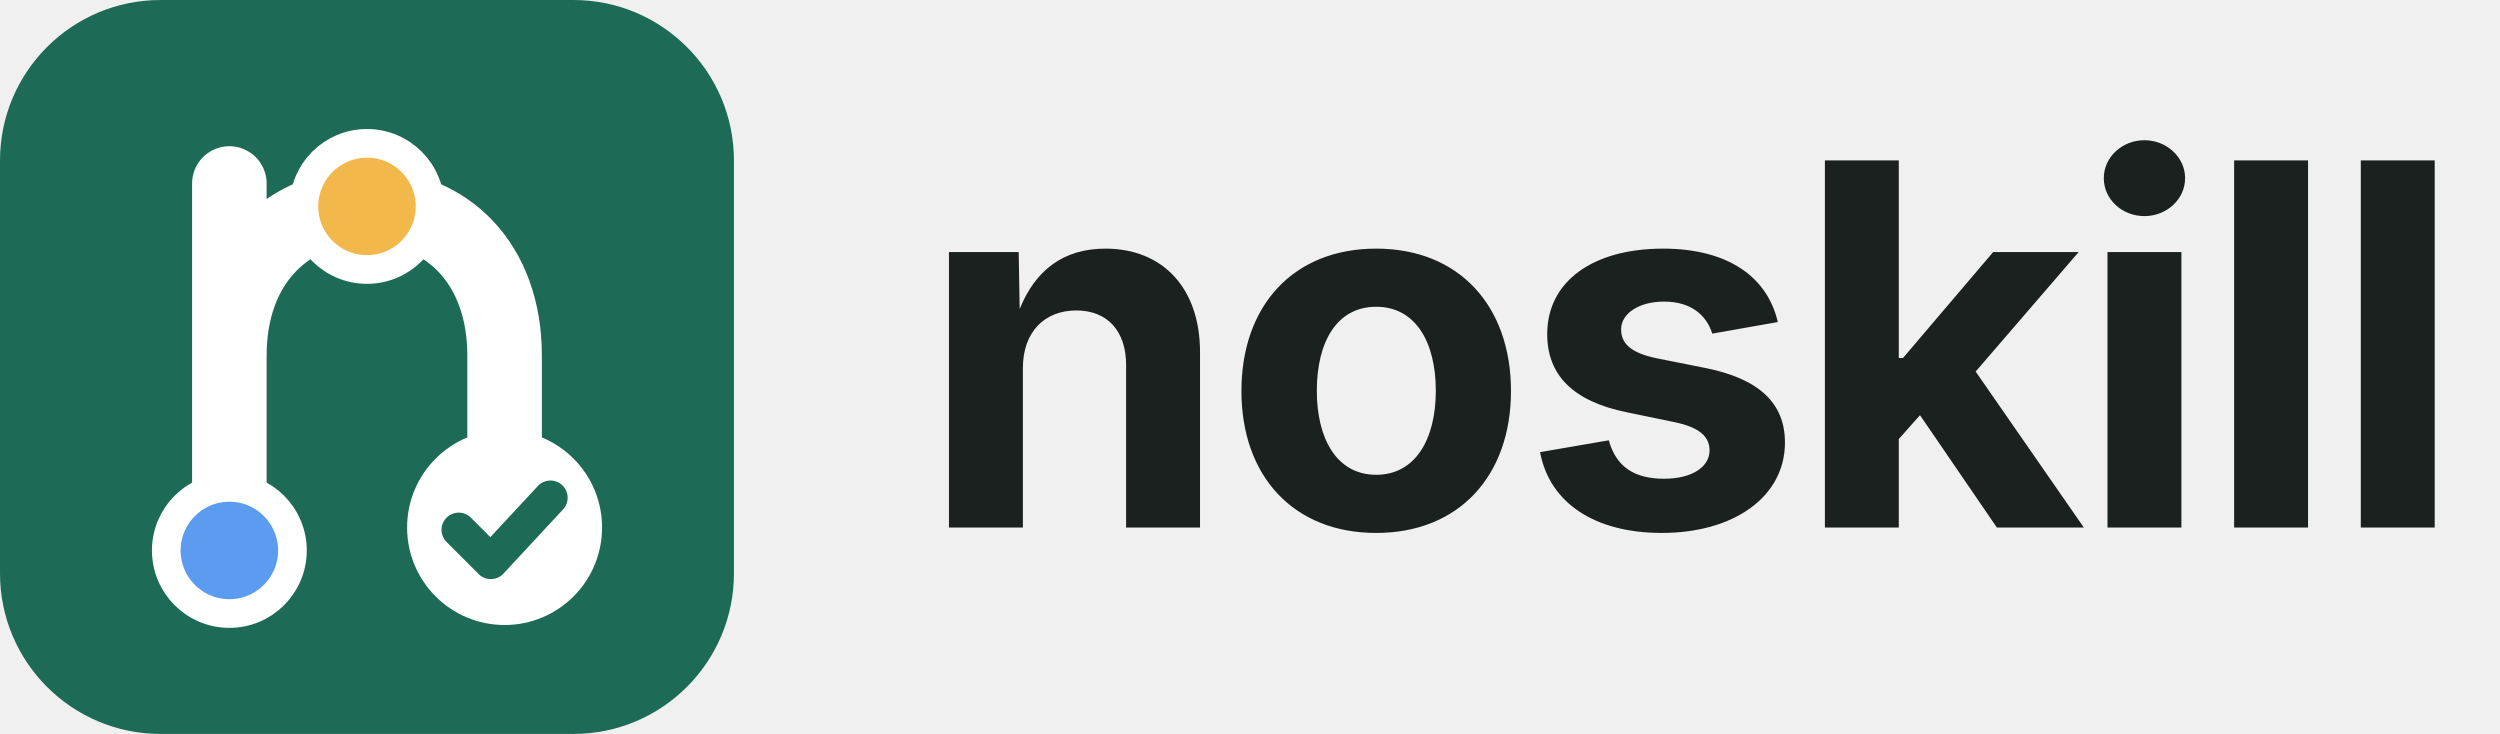
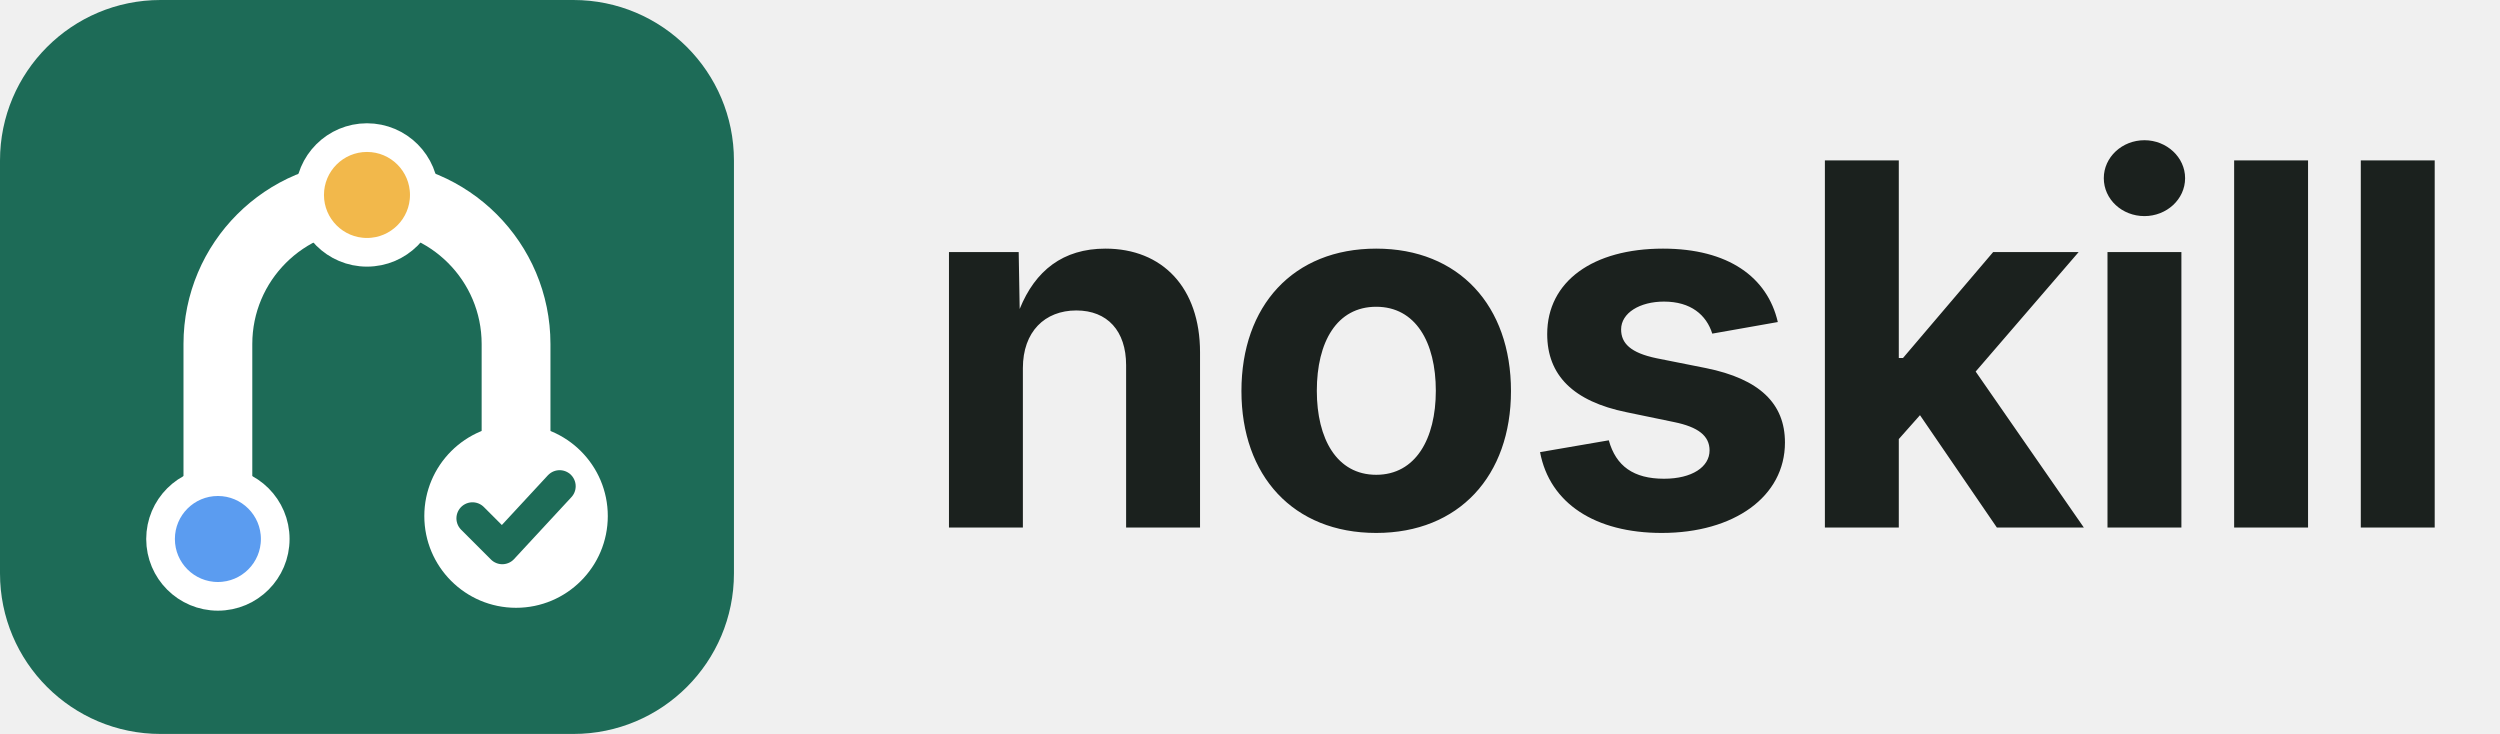
<svg xmlns="http://www.w3.org/2000/svg" viewBox="0 0 218 64" width="436" height="128" role="img" aria-label="noskill">
  <rect width="64" height="64" rx="14" fill="#1d6b57" />
-   <path d="M20 16V48M20 31c0-8 5-13 12-13s12 5 12 13v10" fill="none" stroke="#fff" stroke-width="6.5" stroke-linecap="round" stroke-linejoin="round" />
-   <circle cx="20" cy="48" r="5.5" fill="#5b9cf0" stroke="#fff" stroke-width="2.5" />
-   <circle cx="32" cy="18" r="5.5" fill="#f2b84b" stroke="#fff" stroke-width="2.5" />
-   <circle cx="44" cy="46" r="8.5" fill="#fff" />
-   <path d="M40 46.2l2.8 2.8 5.2-5.6" fill="none" stroke="#1d6b57" stroke-width="3" stroke-linecap="round" stroke-linejoin="round" />
+   <path d="M19 47V30a13 13 0 0 1 26 0v9" fill="none" stroke="#fff" stroke-width="6" stroke-linecap="round" />
+   <circle cx="19" cy="47" r="5" fill="#5b9cf0" stroke="#fff" stroke-width="2.5" />
+   <circle cx="32" cy="17" r="5" fill="#f2b84b" stroke="#fff" stroke-width="2.5" />
+   <circle cx="45" cy="45" r="8" fill="#fff" />
+   <path d="M41.2 45.2l2.6 2.6 5-5.4" fill="none" stroke="#1d6b57" stroke-width="2.8" stroke-linecap="round" stroke-linejoin="round" />
  <path d="M89.195 32.1C89.195 28.92 91.107 27.072 93.857 27.072C96.564 27.072 98.197 28.855 98.197 31.842V46.0H104.643V30.725C104.643 25.096 101.377 21.68 96.393 21.68C92.697 21.68 90.27 23.592 88.916 26.943L88.83 21.98H82.75V46.0H89.195ZM120.005 46.473C127.224 46.473 131.757 41.488 131.757 34.098C131.757 26.664 127.224 21.68 120.005 21.68C112.765 21.68 108.253 26.664 108.253 34.098C108.253 41.488 112.765 46.473 120.005 46.473ZM120.005 41.402C116.567 41.402 114.827 38.266 114.827 34.076C114.827 29.822 116.567 26.75 120.005 26.75C123.442 26.75 125.204 29.844 125.204 34.076C125.204 38.266 123.442 41.402 120.005 41.402ZM144.906 46.473C151.201 46.473 155.648 43.314 155.648 38.588C155.648 35.172 153.414 33.045 148.773 32.1L144.455 31.24C142.178 30.768 141.361 29.93 141.361 28.727C141.361 27.287 142.994 26.299 145.099 26.299C147.441 26.299 148.795 27.459 149.31 29.092L155.025 28.082C154.123 24.172 150.707 21.68 145.013 21.68C138.933 21.68 134.916 24.516 134.916 29.135C134.916 32.723 137.193 35.0 141.834 35.945L145.98 36.805C148.086 37.234 149.074 38.008 149.074 39.275C149.074 40.715 147.549 41.746 145.099 41.746C142.457 41.746 140.91 40.65 140.287 38.395L134.293 39.426C135.131 43.895 139.105 46.473 144.906 46.473ZM159.13 46.0H165.575V38.287L167.423 36.203L174.126 46.0H181.71L172.278 32.4L181.258 21.98H173.803L165.94 31.219H165.575V13.988H159.13ZM183.773 46.0H190.218V21.98H183.773ZM186.996 18.844C188.929 18.844 190.541 17.383 190.541 15.535C190.541 13.709 188.929 12.227 186.996 12.227C185.041 12.227 183.451 13.709 183.451 15.535C183.451 17.383 185.041 18.844 186.996 18.844ZM201.262 13.988H194.817V46.0H201.262ZM212.306 13.988H205.861V46.0H212.306Z" fill="#1b211e" />
</svg>
